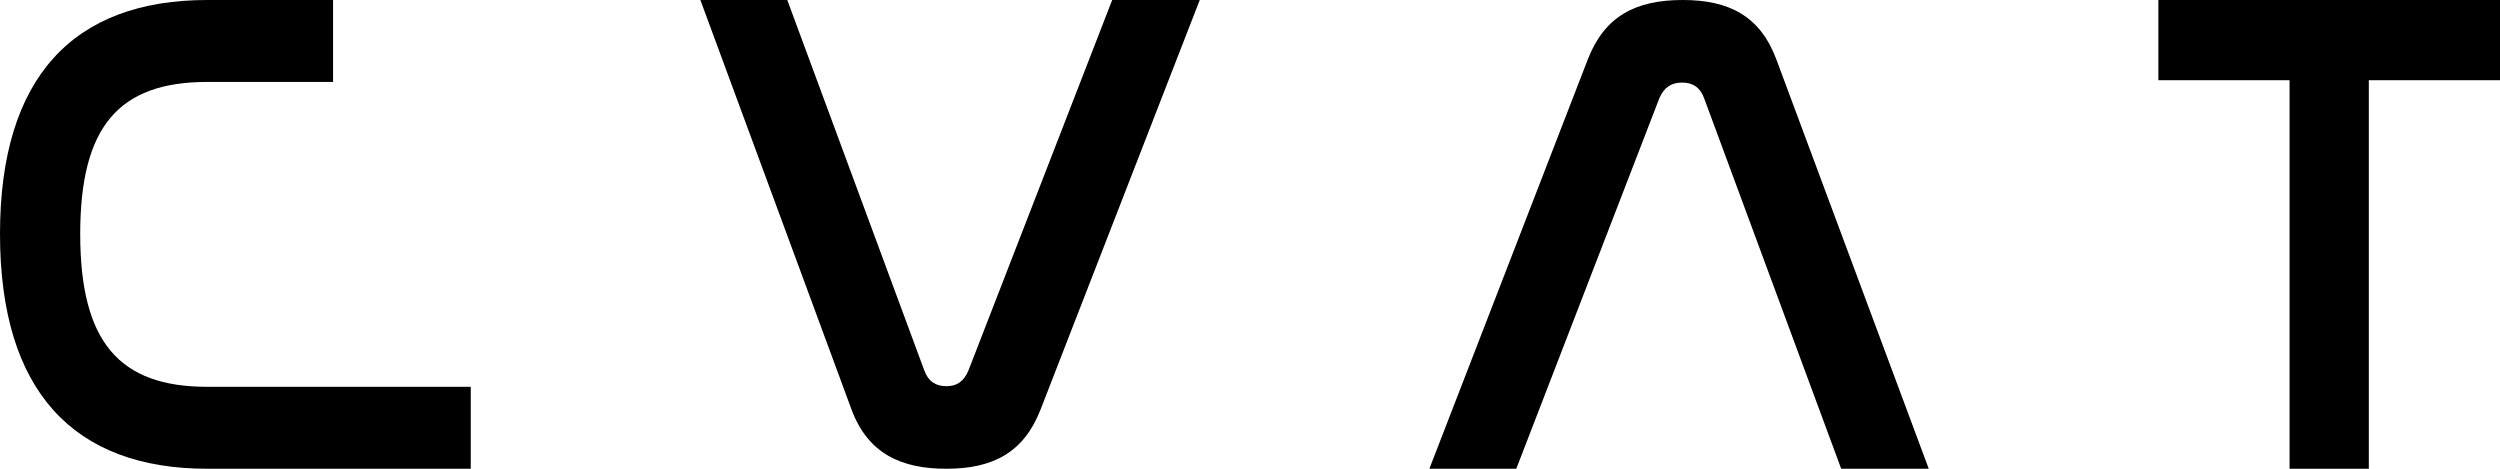
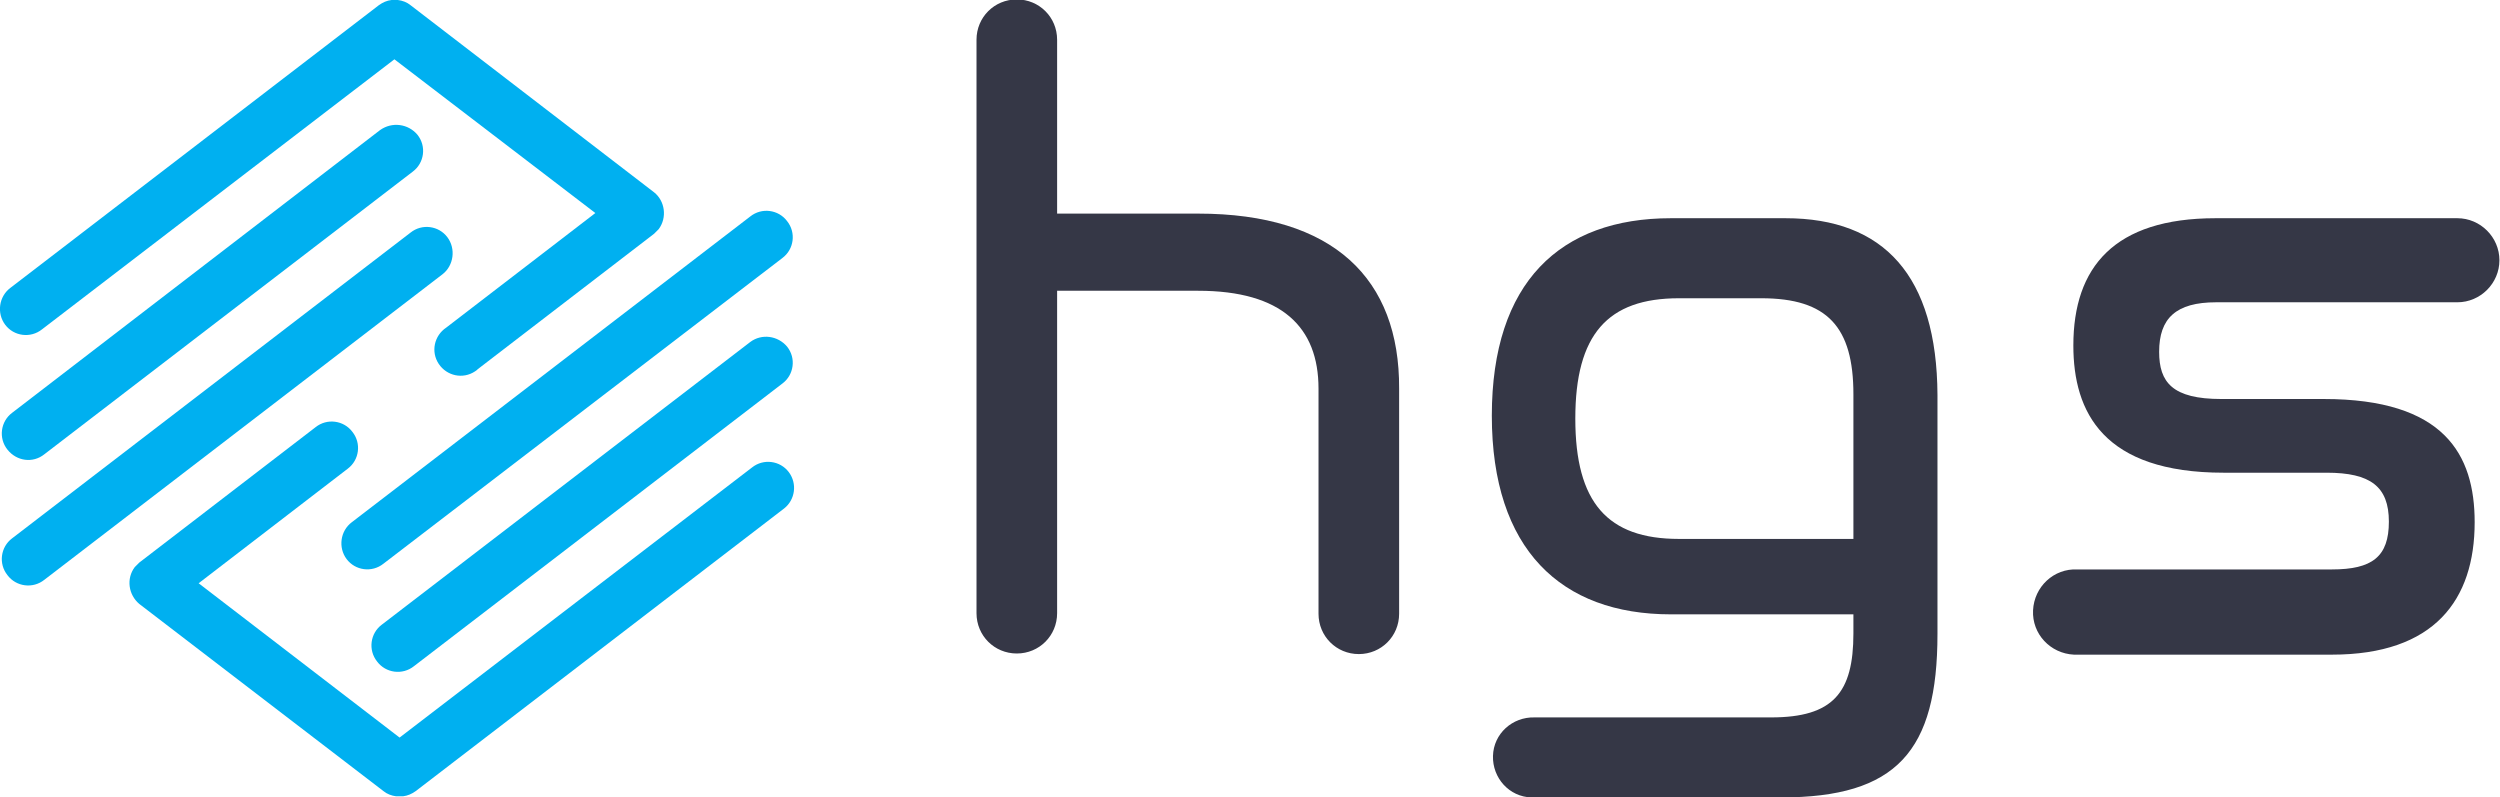
- <svg xmlns="http://www.w3.org/2000/svg" width="64" height="12" viewBox="0 0 80 15">
-   <path d="M6.634 15C2.371 15 0 12.533 0 7.489C0 2.467 2.349 0 6.634 0H10.658V2.622H6.634C3.785 2.622 2.567 4.067 2.567 7.489C2.567 10.933 3.806 12.378 6.634 12.378H15.064V15H6.634Z" />
-   <path d="M22.412 0L27.247 13.1C27.781 14.541 28.872 15 30.284 15C31.782 15 32.766 14.476 33.3 13.1L38.392 0H35.59L30.99 11.856C30.84 12.205 30.627 12.358 30.284 12.358C29.942 12.358 29.707 12.205 29.578 11.856L25.193 0H22.412Z" />
-   <path d="M53.099 3.144C53.249 2.795 53.484 2.642 53.826 2.642C54.169 2.642 54.404 2.795 54.532 3.144L58.918 15H61.72L56.843 1.9C56.329 0.524 55.345 0 53.848 0C52.329 0 51.345 0.524 50.81 1.9L45.74 15H48.521L53.099 3.144Z" />
-   <path d="M69.068 0V2.567H73.266V15H75.802V2.567H80V0H69.068Z" />
+ <svg xmlns="http://www.w3.org/2000/svg" version="1.1" id="Layer_1" x="0px" y="0px" viewBox="0 0 434.2 138.4" style="enable-background:new 0 0 434.2 138.4;" xml:space="preserve">
+   <style type="text/css">
+ 	.st0{fill:#353746;}
+ 	.st1{fill:#00B0F0;}
+ </style>
+   <g id="Layer_2_00000157995923593062528070000011143496265275128749_">
+     <g id="Layer_1-2">
+       <path class="st0" d="M208.1,37.1h-24.5V6.9l0,0c0-3.9-3.1-7-7-7s-7,3.1-7,7l0,0v99.6c0,3.9,3.1,7,7,7s7-3.1,7-7v-56h24.5    c14.5,0,20.9,6.3,20.9,17v39.1l0,0c0,3.9,3.1,7,7,7s7-3.1,7-7V67.5C243.1,48.4,231.6,37.1,208.1,37.1z" />
+       <path class="st0" d="M310.1,37.9h-19.9c-19.2,0-31.1,11.1-31.1,34.3s12,34.5,31.1,34.5h31.7v3.3c0,10.3-3.5,14.6-14.3,14.6h-41.1    c-3.8-0.1-7.1,2.8-7.2,6.7c-0.1,3.8,2.8,7.1,6.7,7.2c0.2,0,0.4,0,0.5,0h42.8c20.1,0,27.2-8,27.2-28.4V68.6    C336.4,47.9,327.2,37.9,310.1,37.9z M321.9,93.6h-30.3c-12.4,0-18-6.3-18-20.9s5.6-20.9,18-20.9h14.3c11.5,0,16,5,16,16.7    L321.9,93.6z" />
+       <path class="st0" d="M384.9,52.5h41.9c4,0,7.3-3.3,7.3-7.3c0-4-3.3-7.3-7.3-7.3c0,0,0,0,0,0h-42c-17.6,0-24.7,8.5-24.7,22.1    c0,11.6,5.2,22.1,26.1,22.1h17.9c7.6,0,10.8,2.4,10.8,8.5s-2.9,8.3-9.9,8.3h-44.2c-4.1-0.2-7.5,3-7.7,7.1c-0.2,4.1,3,7.5,7.1,7.7    c0.2,0,0.4,0,0.5,0H405c17.8,0,24.8-9.5,24.8-23c0-11.8-5.3-21.4-26.2-21.4h-17.8c-8.5,0-10.8-2.9-10.8-8.2    C375,55.3,377.9,52.5,384.9,52.5z" />
+       <path class="st1" d="M66,22.6L2.1,71.7c-2,1.5-2.4,4.4-0.8,6.4s4.4,2.4,6.4,0.8l64-49.1c2-1.5,2.4-4.4,0.8-6.4l0,0    C70.9,21.5,68.1,21.1,66,22.6C66,22.6,66,22.6,66,22.6z" />
+       <path class="st1" d="M77.7,41.2c-1.5-2-4.4-2.4-6.4-0.8L2.1,93.5c-2,1.5-2.4,4.4-0.8,6.4c1.5,2,4.4,2.4,6.4,0.8l69.2-53.1    C78.8,46.1,79.2,43.2,77.7,41.2z" />
+       <path class="st1" d="M0.9,56.4c1.5,2,4.4,2.4,6.4,0.8c0,0,0,0,0,0l61.2-46.9L103.4,37L77.5,56.9c-2.1,1.4-2.7,4.2-1.3,6.3    c1.4,2.1,4.2,2.7,6.3,1.3c0.2-0.1,0.4-0.3,0.5-0.4l30.6-23.5l0,0l0.3-0.3l0,0c0.2-0.2,0.3-0.3,0.5-0.5c1.5-2,1.1-4.9-0.8-6.4    L71.3,0.9c-0.6-0.5-1.4-0.8-2.2-0.9l0,0h-0.4h-0.4H68l0,0c-0.8,0.1-1.5,0.4-2.2,0.9L1.8,50C-0.2,51.5-0.6,54.4,0.9,56.4    C0.9,56.4,0.9,56.4,0.9,56.4z" />
+       <path class="st1" d="M130.3,59.4l-64,49.1c-2,1.5-2.4,4.4-0.8,6.4l0,0c1.5,2,4.4,2.4,6.4,0.8l64-49.1c2-1.5,2.4-4.4,0.8-6.4    C135.1,58.3,132.3,57.9,130.3,59.4L130.3,59.4z" />
+       <path class="st1" d="M60.2,97.1c1.5,2,4.4,2.4,6.4,0.8l69.3-53.1c2-1.5,2.4-4.4,0.8-6.4c-1.5-2-4.4-2.4-6.4-0.8L61.1,90.7    C59.1,92.2,58.7,95.1,60.2,97.1z" />
+       <path class="st1" d="M137,82L137,82c-1.5-2-4.4-2.4-6.4-0.8l-61.2,46.9l-34.9-26.8l25.9-19.9c2-1.5,2.4-4.4,0.8-6.4    c-1.5-2-4.4-2.4-6.4-0.8L24.2,97.7l0,0c-0.1,0.1-0.2,0.2-0.3,0.3l0,0c-0.2,0.2-0.3,0.3-0.5,0.5c-1.5,2-1.1,4.8,0.8,6.4l42.4,32.5    c0.6,0.5,1.4,0.8,2.2,0.9l0,0h0.4h0.4H70l0,0c0.8-0.1,1.5-0.4,2.2-0.9l64-49.1C138.1,86.8,138.5,84,137,82z" />
+     </g>
+   </g>
</svg>
